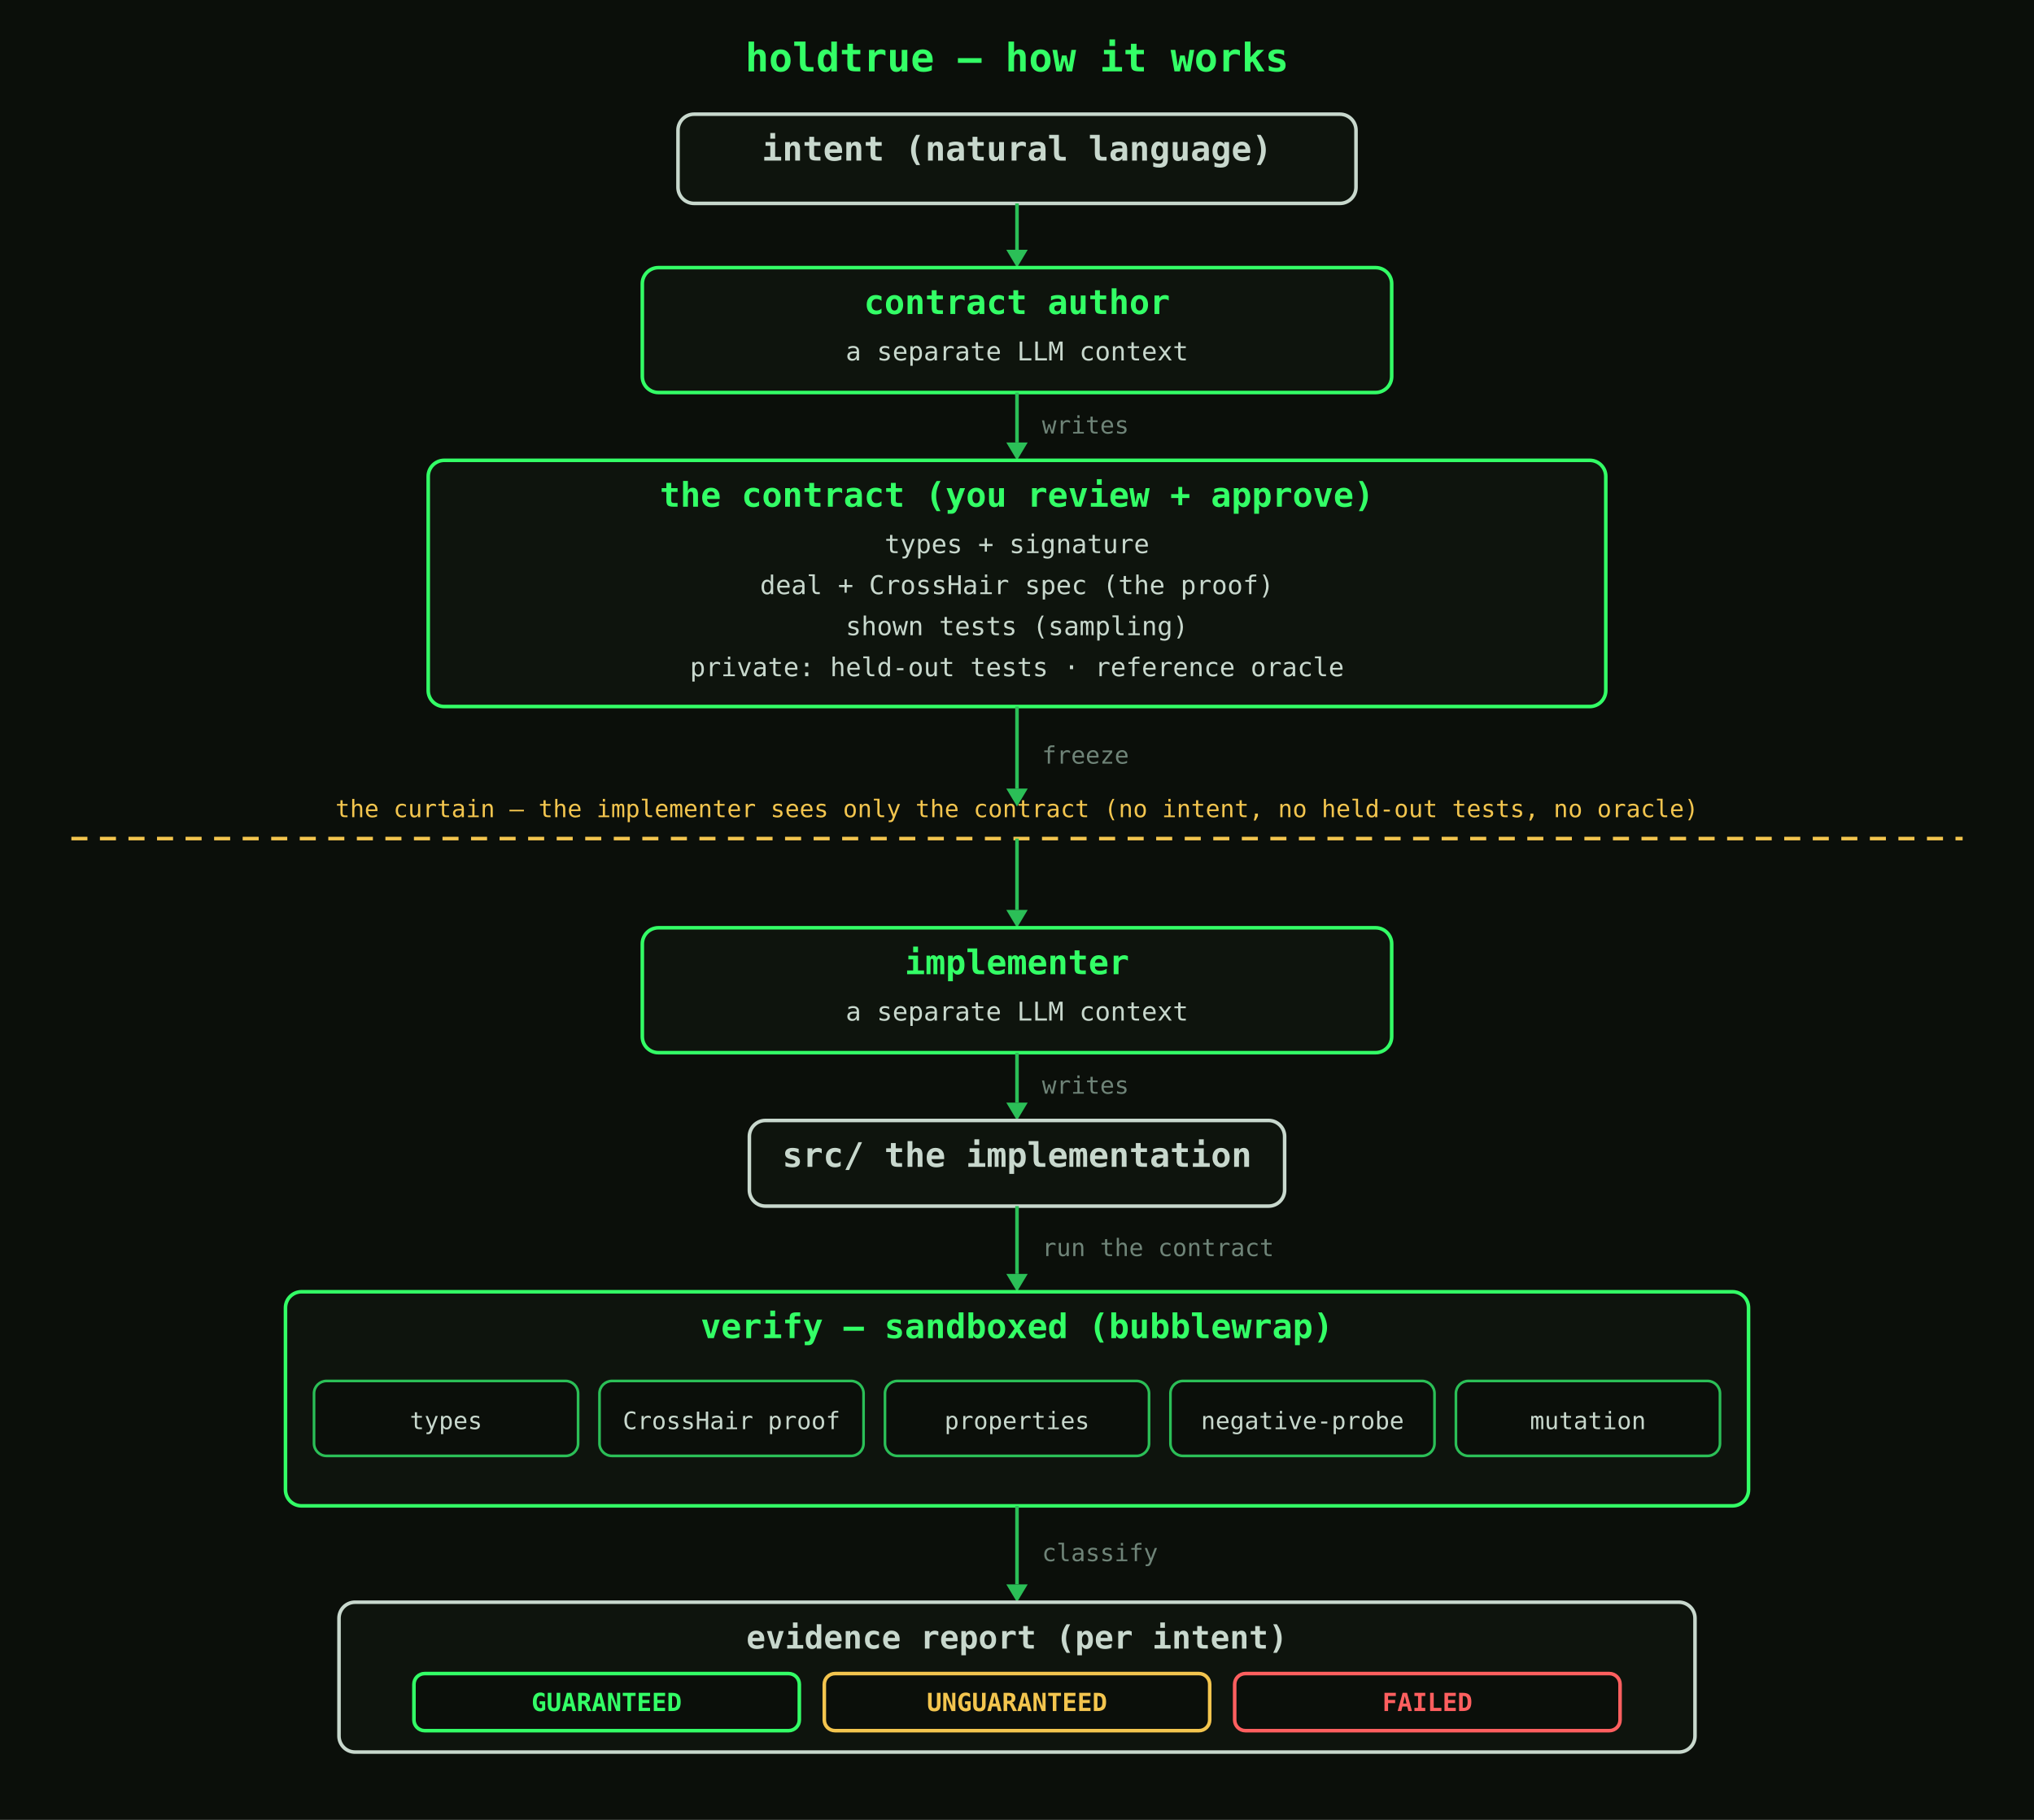
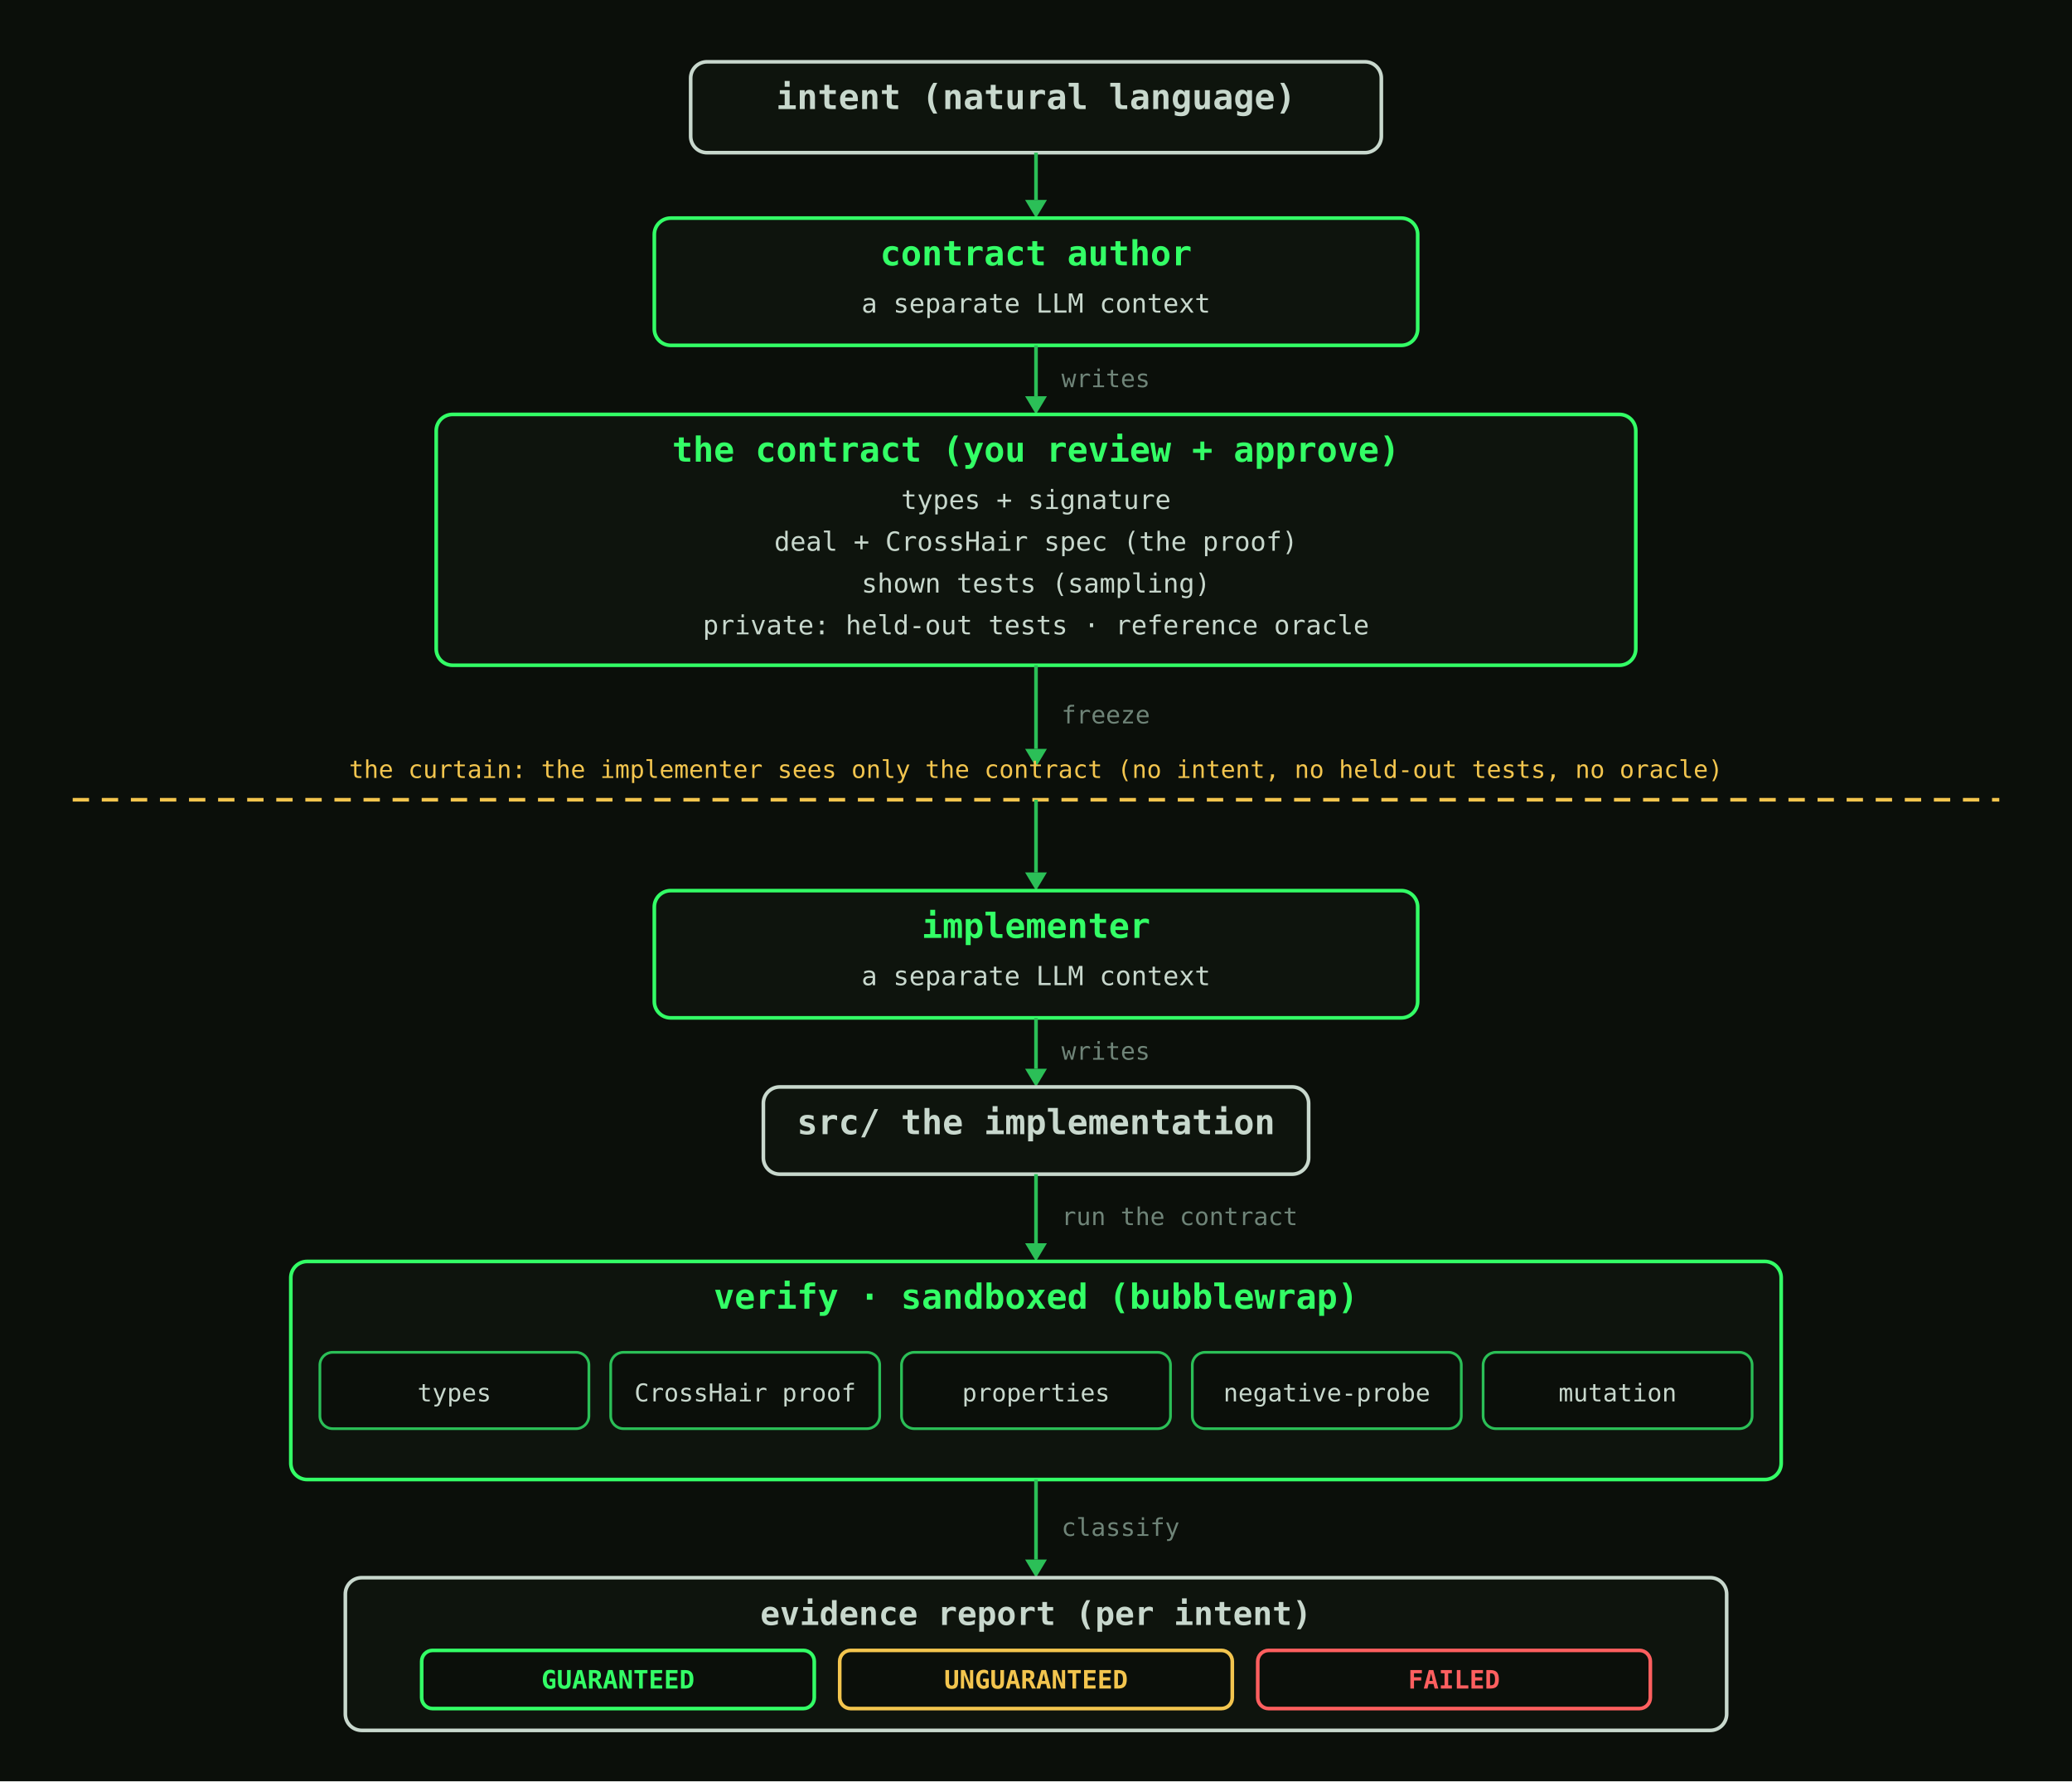
- <svg xmlns="http://www.w3.org/2000/svg" viewBox="0 0 1140 1020">
-   <rect width="1140" height="1020" fill="#0b0f0a" />
-   <text x="570" y="40" text-anchor="middle" font-family="monospace" font-size="22" font-weight="bold" fill="#33ff66">holdtrue — how it works</text>
-   <rect x="380" y="64" width="380" height="50" rx="9" fill="#0e140d" stroke="#c8d8cd" stroke-width="2" />
-   <text x="570" y="90" text-anchor="middle" font-family="monospace" font-size="19" font-weight="bold" fill="#c8d8cd">intent  (natural language)</text>
-   <line x1="570" y1="114" x2="570" y2="140" stroke="#2bbf57" stroke-width="2" />
-   <polygon points="564,140 576,140 570,150" fill="#2bbf57" />
-   <rect x="360" y="150" width="420" height="70" rx="9" fill="#0e140d" stroke="#33ff66" stroke-width="2" />
-   <text x="570" y="176" text-anchor="middle" font-family="monospace" font-size="19" font-weight="bold" fill="#33ff66">contract author</text>
-   <text x="570" y="202" text-anchor="middle" font-family="monospace" font-size="14.5" fill="#c8d8cd">a separate LLM context</text>
-   <line x1="570" y1="220" x2="570" y2="248" stroke="#2bbf57" stroke-width="2" />
-   <polygon points="564,248 576,248 570,258" fill="#2bbf57" />
-   <text x="584" y="243" font-family="monospace" font-size="13.5" fill="#6f8478">writes</text>
-   <rect x="240" y="258" width="660" height="138" rx="9" fill="#0e140d" stroke="#33ff66" stroke-width="2" />
-   <text x="570" y="284" text-anchor="middle" font-family="monospace" font-size="19" font-weight="bold" fill="#33ff66">the contract  (you review + approve)</text>
-   <text x="570" y="310" text-anchor="middle" font-family="monospace" font-size="14.5" fill="#c8d8cd">types + signature</text>
-   <text x="570" y="333" text-anchor="middle" font-family="monospace" font-size="14.5" fill="#c8d8cd">deal + CrossHair spec   (the proof)</text>
-   <text x="570" y="356" text-anchor="middle" font-family="monospace" font-size="14.5" fill="#c8d8cd">shown tests   (sampling)</text>
-   <text x="570" y="379" text-anchor="middle" font-family="monospace" font-size="14.5" fill="#c8d8cd">private:  held-out tests · reference oracle</text>
-   <line x1="570" y1="396" x2="570" y2="442" stroke="#2bbf57" stroke-width="2" />
-   <polygon points="564,442 576,442 570,452" fill="#2bbf57" />
-   <text x="584" y="428" font-family="monospace" font-size="13.5" fill="#6f8478">freeze</text>
-   <line x1="40" y1="470" x2="1100" y2="470" stroke="#f3c54e" stroke-width="2" stroke-dasharray="9 7" />
-   <text x="570" y="458" text-anchor="middle" font-family="monospace" font-size="13.5" fill="#f3c54e">the curtain — the implementer sees only the contract (no intent, no held-out tests, no oracle)</text>
-   <line x1="570" y1="470" x2="570" y2="510" stroke="#2bbf57" stroke-width="2" />
-   <polygon points="564,510 576,510 570,520" fill="#2bbf57" />
-   <rect x="360" y="520" width="420" height="70" rx="9" fill="#0e140d" stroke="#33ff66" stroke-width="2" />
-   <text x="570" y="546" text-anchor="middle" font-family="monospace" font-size="19" font-weight="bold" fill="#33ff66">implementer</text>
-   <text x="570" y="572" text-anchor="middle" font-family="monospace" font-size="14.5" fill="#c8d8cd">a separate LLM context</text>
-   <line x1="570" y1="590" x2="570" y2="618" stroke="#2bbf57" stroke-width="2" />
-   <polygon points="564,618 576,618 570,628" fill="#2bbf57" />
-   <text x="584" y="613" font-family="monospace" font-size="13.5" fill="#6f8478">writes</text>
-   <rect x="420" y="628" width="300" height="48" rx="9" fill="#0e140d" stroke="#c8d8cd" stroke-width="2" />
-   <text x="570" y="654" text-anchor="middle" font-family="monospace" font-size="19" font-weight="bold" fill="#c8d8cd">src/   the implementation</text>
-   <line x1="570" y1="676" x2="570" y2="714" stroke="#2bbf57" stroke-width="2" />
-   <polygon points="564,714 576,714 570,724" fill="#2bbf57" />
-   <text x="584" y="704" font-family="monospace" font-size="13.5" fill="#6f8478">run the contract</text>
-   <rect x="160" y="724" width="820" height="120" rx="9" fill="#0e140d" stroke="#33ff66" stroke-width="2" />
-   <text x="570" y="750" text-anchor="middle" font-family="monospace" font-size="19" font-weight="bold" fill="#33ff66">verify  —  sandboxed (bubblewrap)</text>
-   <rect x="176" y="774" width="148" height="42" rx="7" fill="#0b0f0a" stroke="#2bbf57" stroke-width="1.5" />
-   <text x="250" y="801" text-anchor="middle" font-family="monospace" font-size="13.5" fill="#c8d8cd">types</text>
-   <rect x="336" y="774" width="148" height="42" rx="7" fill="#0b0f0a" stroke="#2bbf57" stroke-width="1.5" />
-   <text x="410" y="801" text-anchor="middle" font-family="monospace" font-size="13.5" fill="#c8d8cd">CrossHair proof</text>
-   <rect x="496" y="774" width="148" height="42" rx="7" fill="#0b0f0a" stroke="#2bbf57" stroke-width="1.5" />
-   <text x="570" y="801" text-anchor="middle" font-family="monospace" font-size="13.5" fill="#c8d8cd">properties</text>
-   <rect x="656" y="774" width="148" height="42" rx="7" fill="#0b0f0a" stroke="#2bbf57" stroke-width="1.5" />
-   <text x="730" y="801" text-anchor="middle" font-family="monospace" font-size="13.5" fill="#c8d8cd">negative-probe</text>
-   <rect x="816" y="774" width="148" height="42" rx="7" fill="#0b0f0a" stroke="#2bbf57" stroke-width="1.5" />
-   <text x="890" y="801" text-anchor="middle" font-family="monospace" font-size="13.5" fill="#c8d8cd">mutation</text>
-   <line x1="570" y1="844" x2="570" y2="888" stroke="#2bbf57" stroke-width="2" />
-   <polygon points="564,888 576,888 570,898" fill="#2bbf57" />
-   <text x="584" y="875" font-family="monospace" font-size="13.5" fill="#6f8478">classify</text>
-   <rect x="190" y="898" width="760" height="84" rx="9" fill="#0e140d" stroke="#c8d8cd" stroke-width="2" />
-   <text x="570" y="924" text-anchor="middle" font-family="monospace" font-size="18" font-weight="bold" fill="#c8d8cd">evidence report   (per intent)</text>
-   <rect x="232" y="938" width="216" height="32" rx="6" fill="#0b0f0a" stroke="#33ff66" stroke-width="2" />
-   <text x="340" y="959" text-anchor="middle" font-family="monospace" font-size="14" font-weight="bold" fill="#33ff66">GUARANTEED</text>
-   <rect x="462" y="938" width="216" height="32" rx="6" fill="#0b0f0a" stroke="#f3c54e" stroke-width="2" />
-   <text x="570" y="959" text-anchor="middle" font-family="monospace" font-size="14" font-weight="bold" fill="#f3c54e">UNGUARANTEED</text>
-   <rect x="692" y="938" width="216" height="32" rx="6" fill="#0b0f0a" stroke="#ff5f5f" stroke-width="2" />
-   <text x="800" y="959" text-anchor="middle" font-family="monospace" font-size="14" font-weight="bold" fill="#ff5f5f">FAILED</text>
+ <svg xmlns="http://www.w3.org/2000/svg" viewBox="0 0 1140 980">
+   <rect width="1140" height="980" fill="#0b0f0a" />
+   <g transform="translate(0,-30)">
+     <rect x="380" y="64" width="380" height="50" rx="9" fill="#0e140d" stroke="#c8d8cd" stroke-width="2" />
+     <text x="570" y="90" text-anchor="middle" font-family="monospace" font-size="19" font-weight="bold" fill="#c8d8cd">intent  (natural language)</text>
+     <line x1="570" y1="114" x2="570" y2="140" stroke="#2bbf57" stroke-width="2" />
+     <polygon points="564,140 576,140 570,150" fill="#2bbf57" />
+     <rect x="360" y="150" width="420" height="70" rx="9" fill="#0e140d" stroke="#33ff66" stroke-width="2" />
+     <text x="570" y="176" text-anchor="middle" font-family="monospace" font-size="19" font-weight="bold" fill="#33ff66">contract author</text>
+     <text x="570" y="202" text-anchor="middle" font-family="monospace" font-size="14.5" fill="#c8d8cd">a separate LLM context</text>
+     <line x1="570" y1="220" x2="570" y2="248" stroke="#2bbf57" stroke-width="2" />
+     <polygon points="564,248 576,248 570,258" fill="#2bbf57" />
+     <text x="584" y="243" font-family="monospace" font-size="13.5" fill="#6f8478">writes</text>
+     <rect x="240" y="258" width="660" height="138" rx="9" fill="#0e140d" stroke="#33ff66" stroke-width="2" />
+     <text x="570" y="284" text-anchor="middle" font-family="monospace" font-size="19" font-weight="bold" fill="#33ff66">the contract  (you review + approve)</text>
+     <text x="570" y="310" text-anchor="middle" font-family="monospace" font-size="14.5" fill="#c8d8cd">types + signature</text>
+     <text x="570" y="333" text-anchor="middle" font-family="monospace" font-size="14.5" fill="#c8d8cd">deal + CrossHair spec   (the proof)</text>
+     <text x="570" y="356" text-anchor="middle" font-family="monospace" font-size="14.5" fill="#c8d8cd">shown tests   (sampling)</text>
+     <text x="570" y="379" text-anchor="middle" font-family="monospace" font-size="14.5" fill="#c8d8cd">private:  held-out tests · reference oracle</text>
+     <line x1="570" y1="396" x2="570" y2="442" stroke="#2bbf57" stroke-width="2" />
+     <polygon points="564,442 576,442 570,452" fill="#2bbf57" />
+     <text x="584" y="428" font-family="monospace" font-size="13.5" fill="#6f8478">freeze</text>
+     <line x1="40" y1="470" x2="1100" y2="470" stroke="#f3c54e" stroke-width="2" stroke-dasharray="9 7" />
+     <text x="570" y="458" text-anchor="middle" font-family="monospace" font-size="13.5" fill="#f3c54e">the curtain:  the implementer sees only the contract (no intent, no held-out tests, no oracle)</text>
+     <line x1="570" y1="470" x2="570" y2="510" stroke="#2bbf57" stroke-width="2" />
+     <polygon points="564,510 576,510 570,520" fill="#2bbf57" />
+     <rect x="360" y="520" width="420" height="70" rx="9" fill="#0e140d" stroke="#33ff66" stroke-width="2" />
+     <text x="570" y="546" text-anchor="middle" font-family="monospace" font-size="19" font-weight="bold" fill="#33ff66">implementer</text>
+     <text x="570" y="572" text-anchor="middle" font-family="monospace" font-size="14.5" fill="#c8d8cd">a separate LLM context</text>
+     <line x1="570" y1="590" x2="570" y2="618" stroke="#2bbf57" stroke-width="2" />
+     <polygon points="564,618 576,618 570,628" fill="#2bbf57" />
+     <text x="584" y="613" font-family="monospace" font-size="13.5" fill="#6f8478">writes</text>
+     <rect x="420" y="628" width="300" height="48" rx="9" fill="#0e140d" stroke="#c8d8cd" stroke-width="2" />
+     <text x="570" y="654" text-anchor="middle" font-family="monospace" font-size="19" font-weight="bold" fill="#c8d8cd">src/   the implementation</text>
+     <line x1="570" y1="676" x2="570" y2="714" stroke="#2bbf57" stroke-width="2" />
+     <polygon points="564,714 576,714 570,724" fill="#2bbf57" />
+     <text x="584" y="704" font-family="monospace" font-size="13.5" fill="#6f8478">run the contract</text>
+     <rect x="160" y="724" width="820" height="120" rx="9" fill="#0e140d" stroke="#33ff66" stroke-width="2" />
+     <text x="570" y="750" text-anchor="middle" font-family="monospace" font-size="19" font-weight="bold" fill="#33ff66">verify  ·  sandboxed (bubblewrap)</text>
+     <rect x="176" y="774" width="148" height="42" rx="7" fill="#0b0f0a" stroke="#2bbf57" stroke-width="1.5" />
+     <text x="250" y="801" text-anchor="middle" font-family="monospace" font-size="13.5" fill="#c8d8cd">types</text>
+     <rect x="336" y="774" width="148" height="42" rx="7" fill="#0b0f0a" stroke="#2bbf57" stroke-width="1.5" />
+     <text x="410" y="801" text-anchor="middle" font-family="monospace" font-size="13.5" fill="#c8d8cd">CrossHair proof</text>
+     <rect x="496" y="774" width="148" height="42" rx="7" fill="#0b0f0a" stroke="#2bbf57" stroke-width="1.5" />
+     <text x="570" y="801" text-anchor="middle" font-family="monospace" font-size="13.5" fill="#c8d8cd">properties</text>
+     <rect x="656" y="774" width="148" height="42" rx="7" fill="#0b0f0a" stroke="#2bbf57" stroke-width="1.5" />
+     <text x="730" y="801" text-anchor="middle" font-family="monospace" font-size="13.5" fill="#c8d8cd">negative-probe</text>
+     <rect x="816" y="774" width="148" height="42" rx="7" fill="#0b0f0a" stroke="#2bbf57" stroke-width="1.5" />
+     <text x="890" y="801" text-anchor="middle" font-family="monospace" font-size="13.5" fill="#c8d8cd">mutation</text>
+     <line x1="570" y1="844" x2="570" y2="888" stroke="#2bbf57" stroke-width="2" />
+     <polygon points="564,888 576,888 570,898" fill="#2bbf57" />
+     <text x="584" y="875" font-family="monospace" font-size="13.5" fill="#6f8478">classify</text>
+     <rect x="190" y="898" width="760" height="84" rx="9" fill="#0e140d" stroke="#c8d8cd" stroke-width="2" />
+     <text x="570" y="924" text-anchor="middle" font-family="monospace" font-size="18" font-weight="bold" fill="#c8d8cd">evidence report   (per intent)</text>
+     <rect x="232" y="938" width="216" height="32" rx="6" fill="#0b0f0a" stroke="#33ff66" stroke-width="2" />
+     <text x="340" y="959" text-anchor="middle" font-family="monospace" font-size="14" font-weight="bold" fill="#33ff66">GUARANTEED</text>
+     <rect x="462" y="938" width="216" height="32" rx="6" fill="#0b0f0a" stroke="#f3c54e" stroke-width="2" />
+     <text x="570" y="959" text-anchor="middle" font-family="monospace" font-size="14" font-weight="bold" fill="#f3c54e">UNGUARANTEED</text>
+     <rect x="692" y="938" width="216" height="32" rx="6" fill="#0b0f0a" stroke="#ff5f5f" stroke-width="2" />
+     <text x="800" y="959" text-anchor="middle" font-family="monospace" font-size="14" font-weight="bold" fill="#ff5f5f">FAILED</text>
+   </g>
</svg>
